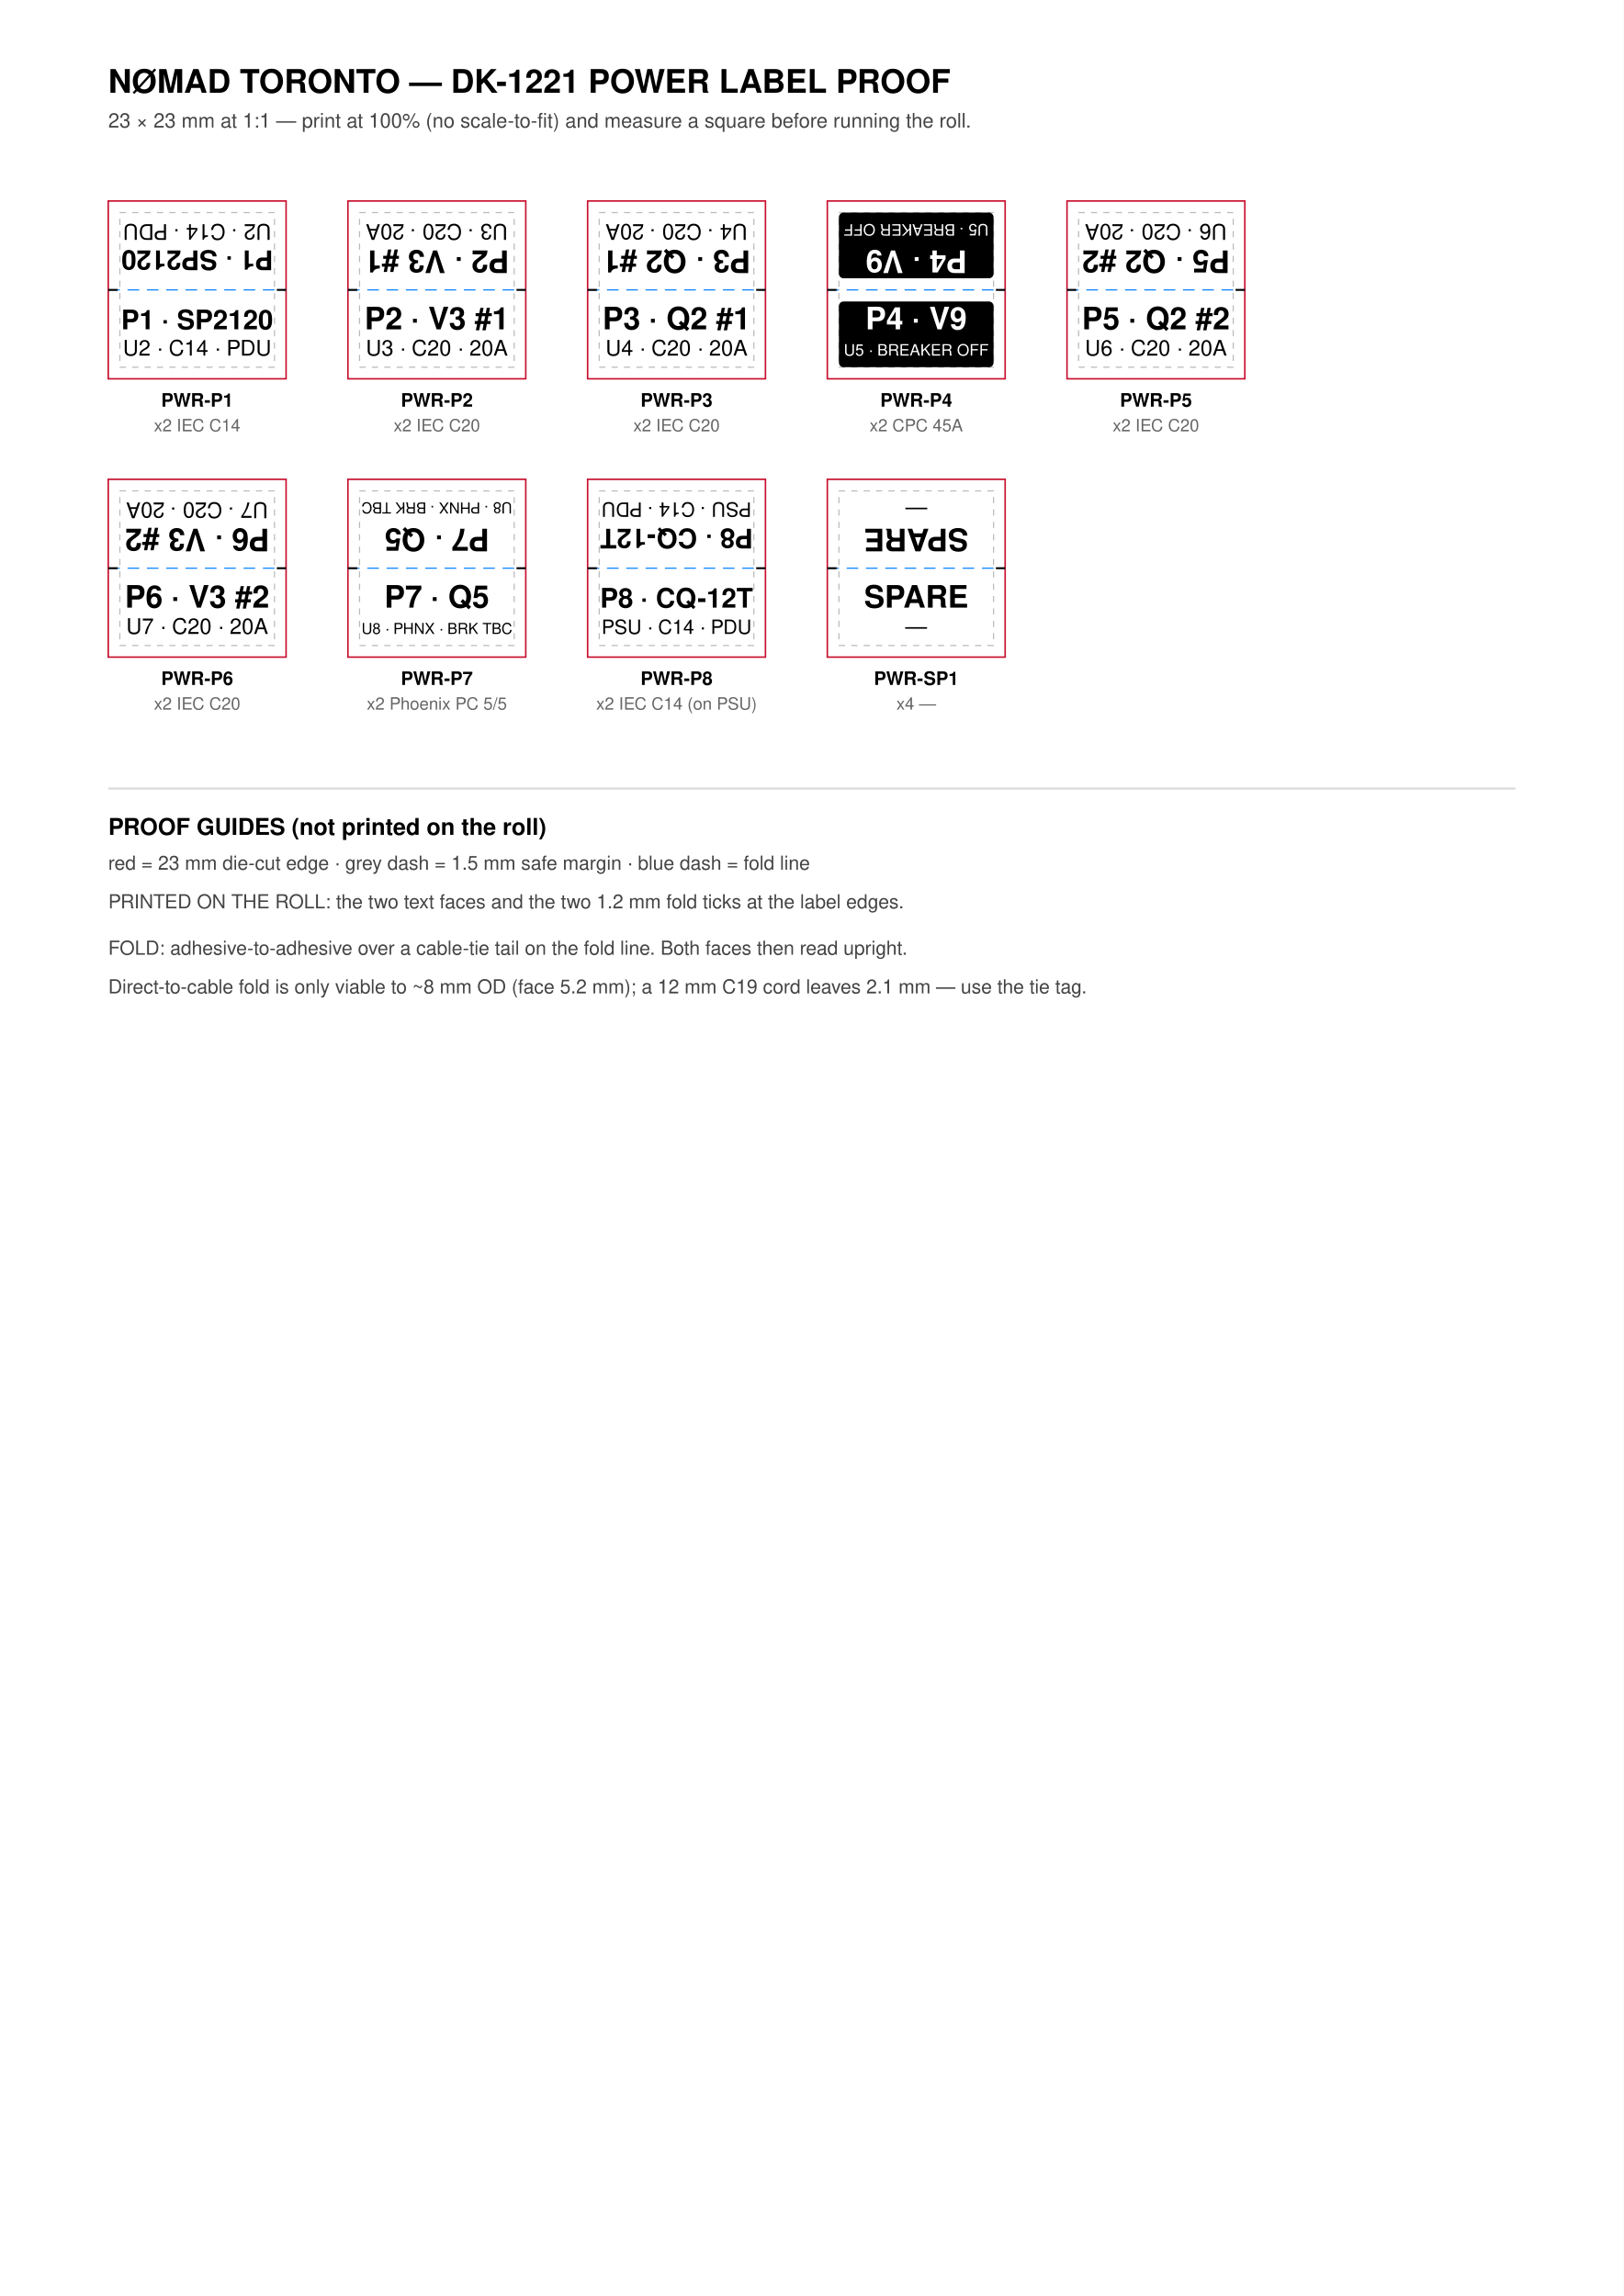
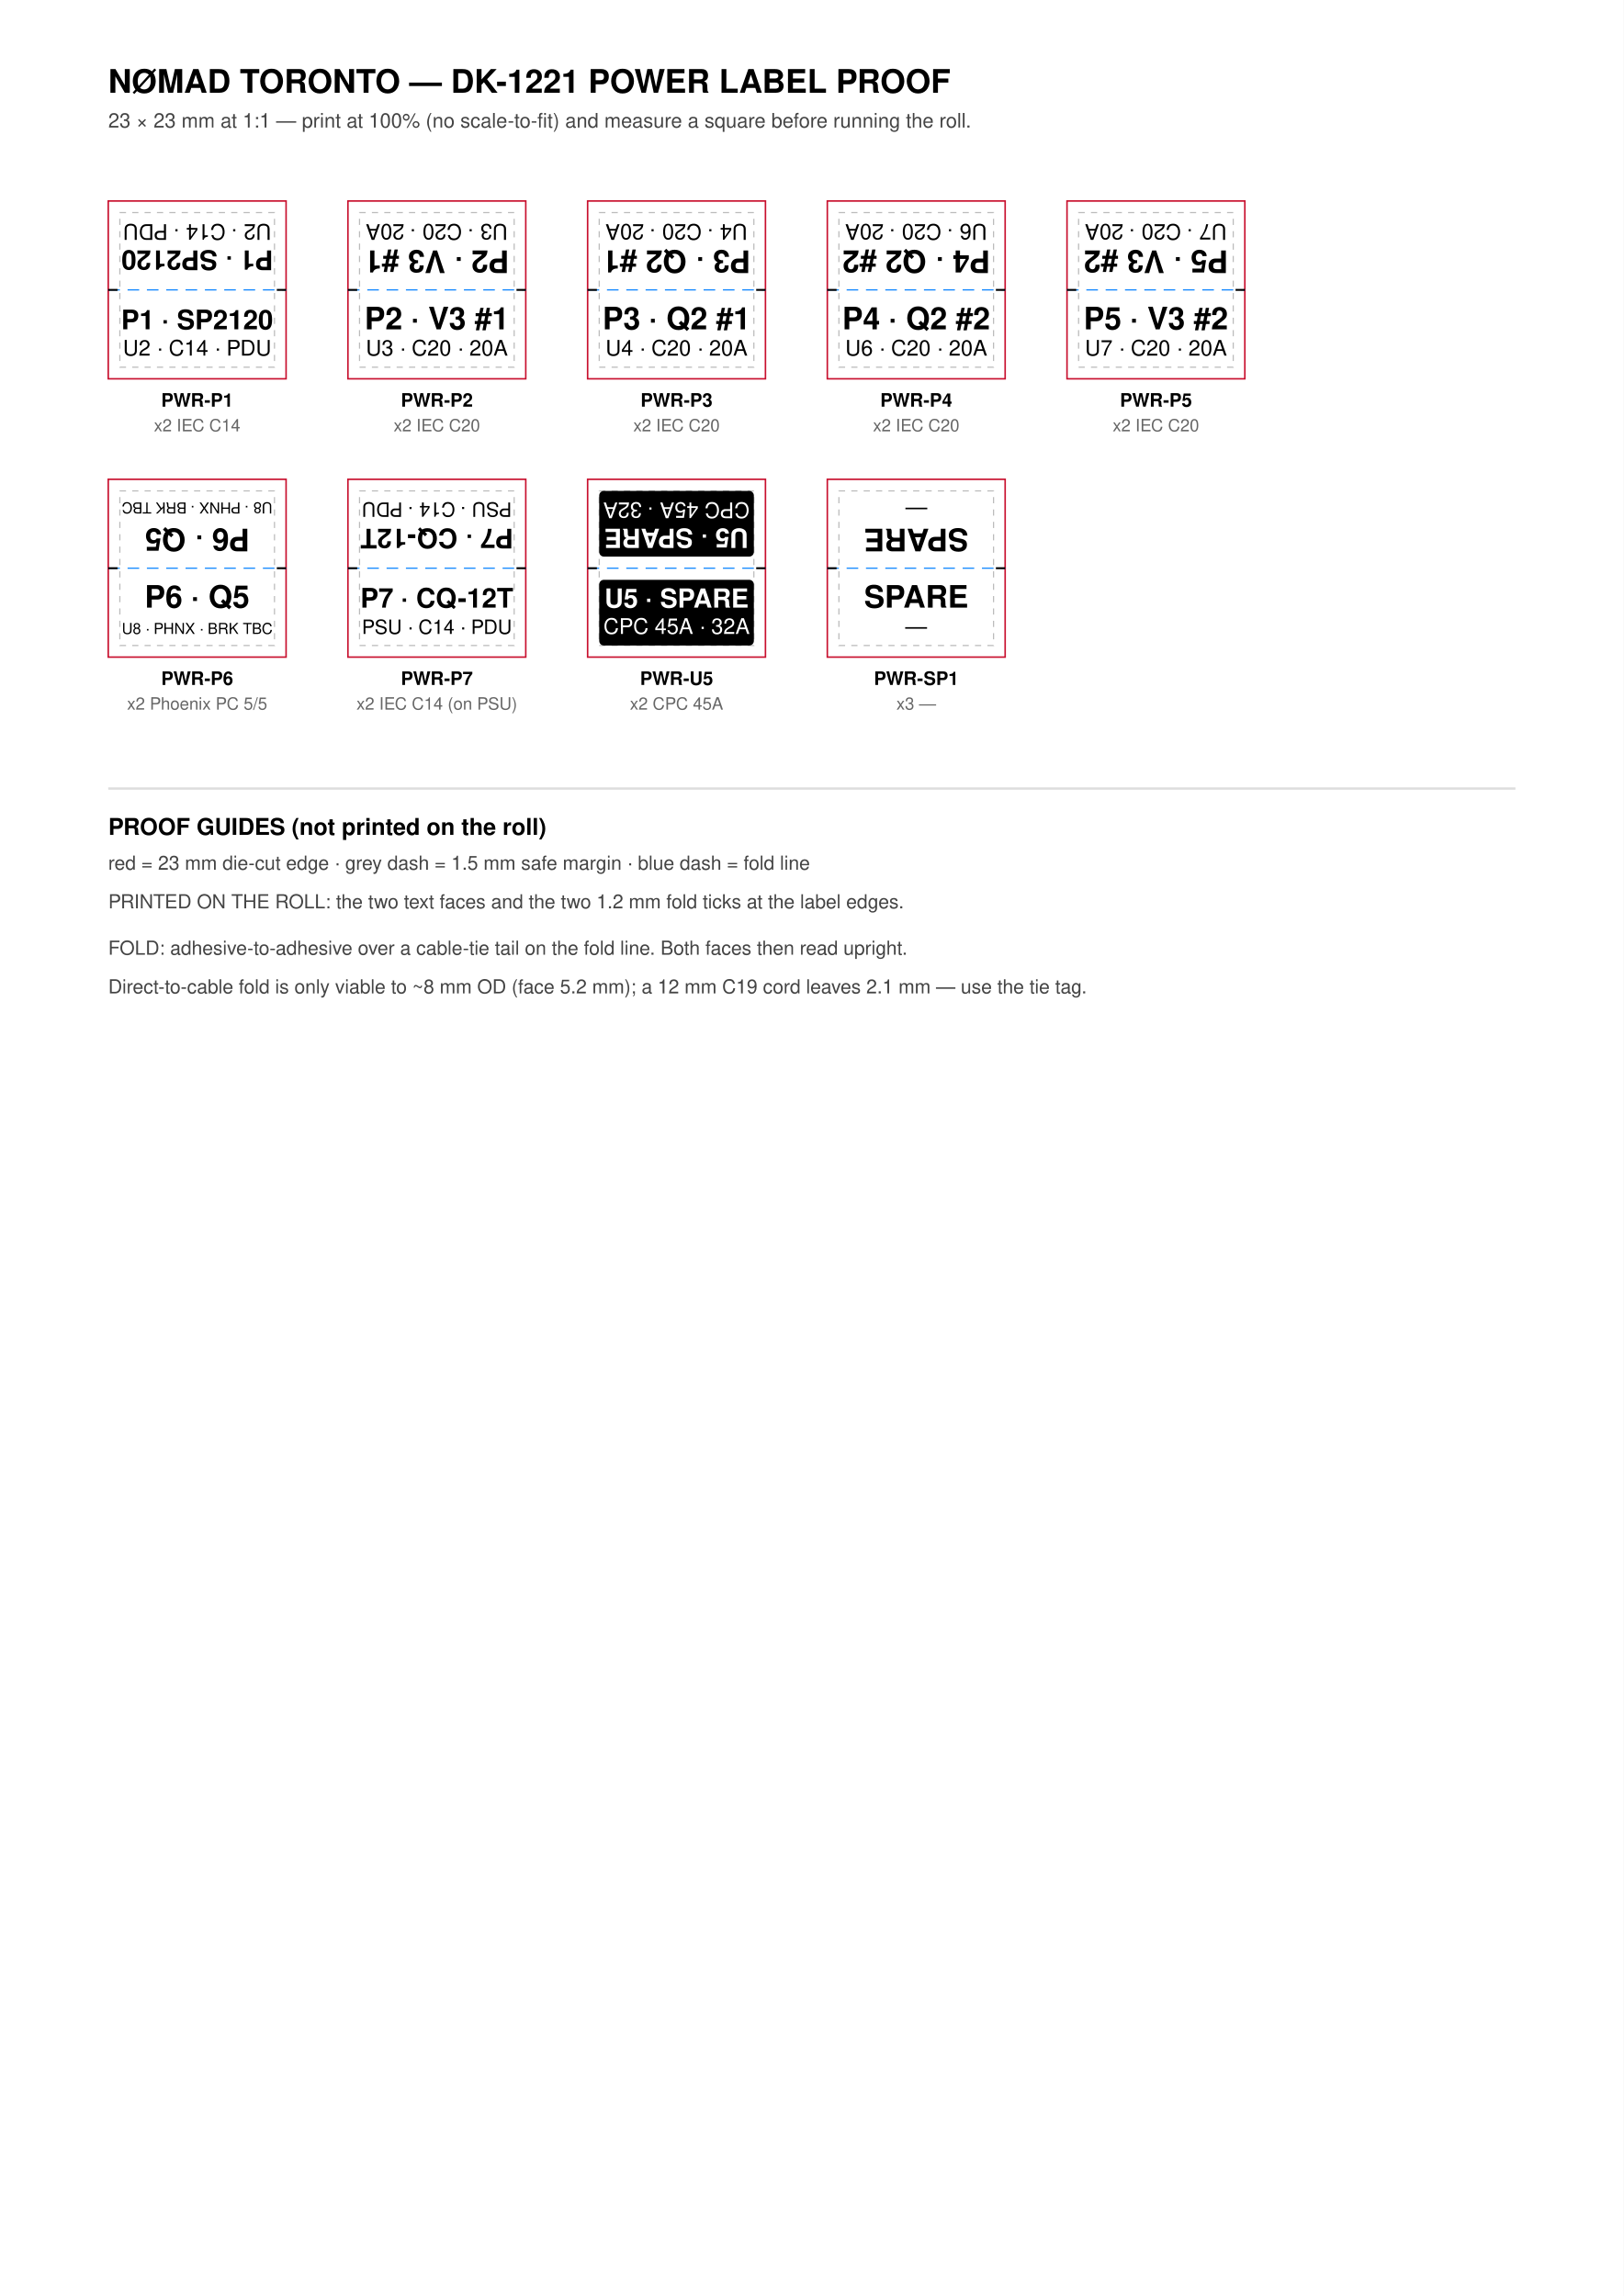
<svg xmlns="http://www.w3.org/2000/svg" width="210.0mm" height="297.0mm" viewBox="0 0 210.0 297.0">
  <rect width="210.0" height="297.0" fill="#fff" />
  <text x="14.00" y="12.00" font-family="Arial Narrow, Liberation Sans Narrow, Helvetica Neue, Helvetica, sans-serif" font-size="4.20" font-weight="bold" fill="#000" text-anchor="start">NØMAD TORONTO — DK-1221 POWER LABEL PROOF</text>
  <text x="14.00" y="16.50" font-family="Arial Narrow, Liberation Sans Narrow, Helvetica Neue, Helvetica, sans-serif" font-size="2.60" font-weight="normal" fill="#444" text-anchor="start">23 × 23 mm at 1:1 — print at 100% (no scale-to-fit) and measure a square before running the roll.</text>
  <g transform="translate(14.00 26.00)">
    <rect width="23.0" height="23.0" fill="none" stroke="#c8102e" stroke-width="0.2" />
    <rect x="1.5" y="1.5" width="20.0" height="20.0" fill="none" stroke="#bbb" stroke-width="0.15" stroke-dasharray="0.8 0.8" />
    <line x1="0" y1="11.5" x2="23.0" y2="11.5" stroke="#0a84ff" stroke-width="0.15" stroke-dasharray="1.5 1" />
    <g>
      <text x="11.50" y="16.60" font-family="Arial Narrow, Liberation Sans Narrow, Helvetica Neue, Helvetica, sans-serif" font-size="3.50" font-weight="bold" fill="#000" text-anchor="middle" textLength="19.85" lengthAdjust="spacingAndGlyphs">P1 · SP2120</text>
      <text x="11.50" y="20.00" font-family="Arial Narrow, Liberation Sans Narrow, Helvetica Neue, Helvetica, sans-serif" font-size="2.80" font-weight="normal" fill="#000" text-anchor="middle" textLength="19.60" lengthAdjust="spacingAndGlyphs">U2 · C14 · PDU</text>
    </g>
    <g transform="rotate(180 11.50 11.50)">
      <text x="11.50" y="16.60" font-family="Arial Narrow, Liberation Sans Narrow, Helvetica Neue, Helvetica, sans-serif" font-size="3.50" font-weight="bold" fill="#000" text-anchor="middle" textLength="19.85" lengthAdjust="spacingAndGlyphs">P1 · SP2120</text>
      <text x="11.50" y="20.00" font-family="Arial Narrow, Liberation Sans Narrow, Helvetica Neue, Helvetica, sans-serif" font-size="2.80" font-weight="normal" fill="#000" text-anchor="middle" textLength="19.60" lengthAdjust="spacingAndGlyphs">U2 · C14 · PDU</text>
    </g>
    <line x1="0" y1="11.50" x2="1.20" y2="11.50" stroke="#000" stroke-width="0.25" />
    <line x1="21.80" y1="11.50" x2="23.00" y2="11.50" stroke="#000" stroke-width="0.25" />
  </g>
  <text x="25.50" y="52.60" font-family="Arial Narrow, Liberation Sans Narrow, Helvetica Neue, Helvetica, sans-serif" font-size="2.40" font-weight="bold" fill="#000" text-anchor="middle">PWR-P1</text>
  <text x="25.50" y="55.80" font-family="Arial Narrow, Liberation Sans Narrow, Helvetica Neue, Helvetica, sans-serif" font-size="2.20" font-weight="normal" fill="#666" text-anchor="middle">x2  IEC C14</text>
  <g transform="translate(45.00 26.00)">
    <rect width="23.0" height="23.0" fill="none" stroke="#c8102e" stroke-width="0.2" />
    <rect x="1.5" y="1.5" width="20.0" height="20.0" fill="none" stroke="#bbb" stroke-width="0.15" stroke-dasharray="0.8 0.8" />
    <line x1="0" y1="11.5" x2="23.0" y2="11.5" stroke="#0a84ff" stroke-width="0.15" stroke-dasharray="1.5 1" />
    <g>
      <text x="11.50" y="16.60" font-family="Arial Narrow, Liberation Sans Narrow, Helvetica Neue, Helvetica, sans-serif" font-size="4.00" font-weight="bold" fill="#000" text-anchor="middle" textLength="18.90" lengthAdjust="spacingAndGlyphs">P2 · V3 #1</text>
      <text x="11.50" y="20.00" font-family="Arial Narrow, Liberation Sans Narrow, Helvetica Neue, Helvetica, sans-serif" font-size="2.80" font-weight="normal" fill="#000" text-anchor="middle" textLength="18.67" lengthAdjust="spacingAndGlyphs">U3 · C20 · 20A</text>
    </g>
    <g transform="rotate(180 11.50 11.50)">
      <text x="11.50" y="16.60" font-family="Arial Narrow, Liberation Sans Narrow, Helvetica Neue, Helvetica, sans-serif" font-size="4.00" font-weight="bold" fill="#000" text-anchor="middle" textLength="18.90" lengthAdjust="spacingAndGlyphs">P2 · V3 #1</text>
      <text x="11.50" y="20.00" font-family="Arial Narrow, Liberation Sans Narrow, Helvetica Neue, Helvetica, sans-serif" font-size="2.80" font-weight="normal" fill="#000" text-anchor="middle" textLength="18.67" lengthAdjust="spacingAndGlyphs">U3 · C20 · 20A</text>
    </g>
    <line x1="0" y1="11.50" x2="1.20" y2="11.50" stroke="#000" stroke-width="0.25" />
    <line x1="21.80" y1="11.50" x2="23.00" y2="11.50" stroke="#000" stroke-width="0.25" />
  </g>
  <text x="56.50" y="52.60" font-family="Arial Narrow, Liberation Sans Narrow, Helvetica Neue, Helvetica, sans-serif" font-size="2.40" font-weight="bold" fill="#000" text-anchor="middle">PWR-P2</text>
  <text x="56.50" y="55.80" font-family="Arial Narrow, Liberation Sans Narrow, Helvetica Neue, Helvetica, sans-serif" font-size="2.20" font-weight="normal" fill="#666" text-anchor="middle">x2  IEC C20</text>
  <g transform="translate(76.00 26.00)">
    <rect width="23.0" height="23.0" fill="none" stroke="#c8102e" stroke-width="0.2" />
    <rect x="1.5" y="1.5" width="20.0" height="20.0" fill="none" stroke="#bbb" stroke-width="0.15" stroke-dasharray="0.8 0.8" />
    <line x1="0" y1="11.5" x2="23.0" y2="11.5" stroke="#0a84ff" stroke-width="0.15" stroke-dasharray="1.5 1" />
    <g>
      <text x="11.50" y="16.60" font-family="Arial Narrow, Liberation Sans Narrow, Helvetica Neue, Helvetica, sans-serif" font-size="4.00" font-weight="bold" fill="#000" text-anchor="middle" textLength="19.34" lengthAdjust="spacingAndGlyphs">P3 · Q2 #1</text>
      <text x="11.50" y="20.00" font-family="Arial Narrow, Liberation Sans Narrow, Helvetica Neue, Helvetica, sans-serif" font-size="2.80" font-weight="normal" fill="#000" text-anchor="middle" textLength="18.67" lengthAdjust="spacingAndGlyphs">U4 · C20 · 20A</text>
    </g>
    <g transform="rotate(180 11.50 11.50)">
      <text x="11.50" y="16.60" font-family="Arial Narrow, Liberation Sans Narrow, Helvetica Neue, Helvetica, sans-serif" font-size="4.00" font-weight="bold" fill="#000" text-anchor="middle" textLength="19.34" lengthAdjust="spacingAndGlyphs">P3 · Q2 #1</text>
      <text x="11.50" y="20.00" font-family="Arial Narrow, Liberation Sans Narrow, Helvetica Neue, Helvetica, sans-serif" font-size="2.80" font-weight="normal" fill="#000" text-anchor="middle" textLength="18.67" lengthAdjust="spacingAndGlyphs">U4 · C20 · 20A</text>
    </g>
    <line x1="0" y1="11.50" x2="1.20" y2="11.50" stroke="#000" stroke-width="0.25" />
    <line x1="21.80" y1="11.50" x2="23.00" y2="11.50" stroke="#000" stroke-width="0.25" />
  </g>
  <text x="87.50" y="52.60" font-family="Arial Narrow, Liberation Sans Narrow, Helvetica Neue, Helvetica, sans-serif" font-size="2.40" font-weight="bold" fill="#000" text-anchor="middle">PWR-P3</text>
  <text x="87.50" y="55.80" font-family="Arial Narrow, Liberation Sans Narrow, Helvetica Neue, Helvetica, sans-serif" font-size="2.20" font-weight="normal" fill="#666" text-anchor="middle">x2  IEC C20</text>
  <g transform="translate(107.00 26.00)">
    <rect width="23.0" height="23.0" fill="none" stroke="#c8102e" stroke-width="0.2" />
    <rect x="1.5" y="1.5" width="20.0" height="20.0" fill="none" stroke="#bbb" stroke-width="0.15" stroke-dasharray="0.8 0.8" />
    <line x1="0" y1="11.5" x2="23.0" y2="11.5" stroke="#0a84ff" stroke-width="0.15" stroke-dasharray="1.5 1" />
    <g>
-       <rect x="1.50" y="13.00" width="20.00" height="8.50" fill="#000" rx="0.6" />
-       <text x="11.50" y="16.60" font-family="Arial Narrow, Liberation Sans Narrow, Helvetica Neue, Helvetica, sans-serif" font-size="4.00" font-weight="bold" fill="#fff" text-anchor="middle" textLength="13.34" lengthAdjust="spacingAndGlyphs">P4 · V9</text>
-       <text x="11.50" y="20.00" font-family="Arial Narrow, Liberation Sans Narrow, Helvetica Neue, Helvetica, sans-serif" font-size="2.05" font-weight="normal" fill="#fff" text-anchor="middle" textLength="18.91" lengthAdjust="spacingAndGlyphs">U5 · BREAKER OFF</text>
+       <text x="11.50" y="16.60" font-family="Arial Narrow, Liberation Sans Narrow, Helvetica Neue, Helvetica, sans-serif" font-size="4.00" font-weight="bold" fill="#000" text-anchor="middle" textLength="19.34" lengthAdjust="spacingAndGlyphs">P4 · Q2 #2</text>
+       <text x="11.50" y="20.00" font-family="Arial Narrow, Liberation Sans Narrow, Helvetica Neue, Helvetica, sans-serif" font-size="2.80" font-weight="normal" fill="#000" text-anchor="middle" textLength="18.67" lengthAdjust="spacingAndGlyphs">U6 · C20 · 20A</text>
    </g>
    <g transform="rotate(180 11.50 11.50)">
-       <rect x="1.50" y="13.00" width="20.00" height="8.50" fill="#000" rx="0.6" />
-       <text x="11.50" y="16.60" font-family="Arial Narrow, Liberation Sans Narrow, Helvetica Neue, Helvetica, sans-serif" font-size="4.00" font-weight="bold" fill="#fff" text-anchor="middle" textLength="13.34" lengthAdjust="spacingAndGlyphs">P4 · V9</text>
-       <text x="11.50" y="20.00" font-family="Arial Narrow, Liberation Sans Narrow, Helvetica Neue, Helvetica, sans-serif" font-size="2.05" font-weight="normal" fill="#fff" text-anchor="middle" textLength="18.91" lengthAdjust="spacingAndGlyphs">U5 · BREAKER OFF</text>
+       <text x="11.50" y="16.60" font-family="Arial Narrow, Liberation Sans Narrow, Helvetica Neue, Helvetica, sans-serif" font-size="4.00" font-weight="bold" fill="#000" text-anchor="middle" textLength="19.34" lengthAdjust="spacingAndGlyphs">P4 · Q2 #2</text>
+       <text x="11.50" y="20.00" font-family="Arial Narrow, Liberation Sans Narrow, Helvetica Neue, Helvetica, sans-serif" font-size="2.80" font-weight="normal" fill="#000" text-anchor="middle" textLength="18.67" lengthAdjust="spacingAndGlyphs">U6 · C20 · 20A</text>
    </g>
    <line x1="0" y1="11.50" x2="1.20" y2="11.50" stroke="#000" stroke-width="0.25" />
    <line x1="21.80" y1="11.50" x2="23.00" y2="11.50" stroke="#000" stroke-width="0.25" />
  </g>
  <text x="118.50" y="52.60" font-family="Arial Narrow, Liberation Sans Narrow, Helvetica Neue, Helvetica, sans-serif" font-size="2.40" font-weight="bold" fill="#000" text-anchor="middle">PWR-P4</text>
-   <text x="118.50" y="55.80" font-family="Arial Narrow, Liberation Sans Narrow, Helvetica Neue, Helvetica, sans-serif" font-size="2.20" font-weight="normal" fill="#666" text-anchor="middle">x2  CPC 45A</text>
+   <text x="118.50" y="55.80" font-family="Arial Narrow, Liberation Sans Narrow, Helvetica Neue, Helvetica, sans-serif" font-size="2.20" font-weight="normal" fill="#666" text-anchor="middle">x2  IEC C20</text>
  <g transform="translate(138.00 26.00)">
    <rect width="23.0" height="23.0" fill="none" stroke="#c8102e" stroke-width="0.2" />
    <rect x="1.5" y="1.5" width="20.0" height="20.0" fill="none" stroke="#bbb" stroke-width="0.15" stroke-dasharray="0.8 0.8" />
    <line x1="0" y1="11.5" x2="23.0" y2="11.5" stroke="#0a84ff" stroke-width="0.15" stroke-dasharray="1.5 1" />
    <g>
-       <text x="11.50" y="16.60" font-family="Arial Narrow, Liberation Sans Narrow, Helvetica Neue, Helvetica, sans-serif" font-size="4.00" font-weight="bold" fill="#000" text-anchor="middle" textLength="19.34" lengthAdjust="spacingAndGlyphs">P5 · Q2 #2</text>
-       <text x="11.50" y="20.00" font-family="Arial Narrow, Liberation Sans Narrow, Helvetica Neue, Helvetica, sans-serif" font-size="2.80" font-weight="normal" fill="#000" text-anchor="middle" textLength="18.67" lengthAdjust="spacingAndGlyphs">U6 · C20 · 20A</text>
+       <text x="11.50" y="16.60" font-family="Arial Narrow, Liberation Sans Narrow, Helvetica Neue, Helvetica, sans-serif" font-size="4.00" font-weight="bold" fill="#000" text-anchor="middle" textLength="18.90" lengthAdjust="spacingAndGlyphs">P5 · V3 #2</text>
+       <text x="11.50" y="20.00" font-family="Arial Narrow, Liberation Sans Narrow, Helvetica Neue, Helvetica, sans-serif" font-size="2.80" font-weight="normal" fill="#000" text-anchor="middle" textLength="18.67" lengthAdjust="spacingAndGlyphs">U7 · C20 · 20A</text>
    </g>
    <g transform="rotate(180 11.50 11.50)">
-       <text x="11.50" y="16.60" font-family="Arial Narrow, Liberation Sans Narrow, Helvetica Neue, Helvetica, sans-serif" font-size="4.00" font-weight="bold" fill="#000" text-anchor="middle" textLength="19.34" lengthAdjust="spacingAndGlyphs">P5 · Q2 #2</text>
-       <text x="11.50" y="20.00" font-family="Arial Narrow, Liberation Sans Narrow, Helvetica Neue, Helvetica, sans-serif" font-size="2.80" font-weight="normal" fill="#000" text-anchor="middle" textLength="18.67" lengthAdjust="spacingAndGlyphs">U6 · C20 · 20A</text>
+       <text x="11.50" y="16.60" font-family="Arial Narrow, Liberation Sans Narrow, Helvetica Neue, Helvetica, sans-serif" font-size="4.00" font-weight="bold" fill="#000" text-anchor="middle" textLength="18.90" lengthAdjust="spacingAndGlyphs">P5 · V3 #2</text>
+       <text x="11.50" y="20.00" font-family="Arial Narrow, Liberation Sans Narrow, Helvetica Neue, Helvetica, sans-serif" font-size="2.80" font-weight="normal" fill="#000" text-anchor="middle" textLength="18.67" lengthAdjust="spacingAndGlyphs">U7 · C20 · 20A</text>
    </g>
    <line x1="0" y1="11.50" x2="1.20" y2="11.50" stroke="#000" stroke-width="0.25" />
    <line x1="21.80" y1="11.50" x2="23.00" y2="11.50" stroke="#000" stroke-width="0.25" />
  </g>
  <text x="149.50" y="52.60" font-family="Arial Narrow, Liberation Sans Narrow, Helvetica Neue, Helvetica, sans-serif" font-size="2.40" font-weight="bold" fill="#000" text-anchor="middle">PWR-P5</text>
  <text x="149.50" y="55.80" font-family="Arial Narrow, Liberation Sans Narrow, Helvetica Neue, Helvetica, sans-serif" font-size="2.20" font-weight="normal" fill="#666" text-anchor="middle">x2  IEC C20</text>
  <g transform="translate(14.00 62.00)">
    <rect width="23.0" height="23.0" fill="none" stroke="#c8102e" stroke-width="0.2" />
    <rect x="1.5" y="1.5" width="20.0" height="20.0" fill="none" stroke="#bbb" stroke-width="0.15" stroke-dasharray="0.8 0.8" />
    <line x1="0" y1="11.5" x2="23.0" y2="11.5" stroke="#0a84ff" stroke-width="0.15" stroke-dasharray="1.5 1" />
    <g>
-       <text x="11.50" y="16.60" font-family="Arial Narrow, Liberation Sans Narrow, Helvetica Neue, Helvetica, sans-serif" font-size="4.00" font-weight="bold" fill="#000" text-anchor="middle" textLength="18.90" lengthAdjust="spacingAndGlyphs">P6 · V3 #2</text>
-       <text x="11.50" y="20.00" font-family="Arial Narrow, Liberation Sans Narrow, Helvetica Neue, Helvetica, sans-serif" font-size="2.80" font-weight="normal" fill="#000" text-anchor="middle" textLength="18.67" lengthAdjust="spacingAndGlyphs">U7 · C20 · 20A</text>
+       <text x="11.50" y="16.60" font-family="Arial Narrow, Liberation Sans Narrow, Helvetica Neue, Helvetica, sans-serif" font-size="4.00" font-weight="bold" fill="#000" text-anchor="middle" textLength="13.78" lengthAdjust="spacingAndGlyphs">P6 · Q5</text>
+       <text x="11.50" y="20.00" font-family="Arial Narrow, Liberation Sans Narrow, Helvetica Neue, Helvetica, sans-serif" font-size="1.95" font-weight="normal" fill="#000" text-anchor="middle" textLength="19.79" lengthAdjust="spacingAndGlyphs">U8 · PHNX · BRK TBC</text>
    </g>
    <g transform="rotate(180 11.50 11.50)">
-       <text x="11.50" y="16.60" font-family="Arial Narrow, Liberation Sans Narrow, Helvetica Neue, Helvetica, sans-serif" font-size="4.00" font-weight="bold" fill="#000" text-anchor="middle" textLength="18.90" lengthAdjust="spacingAndGlyphs">P6 · V3 #2</text>
-       <text x="11.50" y="20.00" font-family="Arial Narrow, Liberation Sans Narrow, Helvetica Neue, Helvetica, sans-serif" font-size="2.80" font-weight="normal" fill="#000" text-anchor="middle" textLength="18.67" lengthAdjust="spacingAndGlyphs">U7 · C20 · 20A</text>
+       <text x="11.50" y="16.60" font-family="Arial Narrow, Liberation Sans Narrow, Helvetica Neue, Helvetica, sans-serif" font-size="4.00" font-weight="bold" fill="#000" text-anchor="middle" textLength="13.78" lengthAdjust="spacingAndGlyphs">P6 · Q5</text>
+       <text x="11.50" y="20.00" font-family="Arial Narrow, Liberation Sans Narrow, Helvetica Neue, Helvetica, sans-serif" font-size="1.95" font-weight="normal" fill="#000" text-anchor="middle" textLength="19.79" lengthAdjust="spacingAndGlyphs">U8 · PHNX · BRK TBC</text>
    </g>
    <line x1="0" y1="11.50" x2="1.20" y2="11.50" stroke="#000" stroke-width="0.25" />
    <line x1="21.80" y1="11.50" x2="23.00" y2="11.50" stroke="#000" stroke-width="0.25" />
  </g>
  <text x="25.50" y="88.60" font-family="Arial Narrow, Liberation Sans Narrow, Helvetica Neue, Helvetica, sans-serif" font-size="2.40" font-weight="bold" fill="#000" text-anchor="middle">PWR-P6</text>
-   <text x="25.50" y="91.80" font-family="Arial Narrow, Liberation Sans Narrow, Helvetica Neue, Helvetica, sans-serif" font-size="2.20" font-weight="normal" fill="#666" text-anchor="middle">x2  IEC C20</text>
+   <text x="25.50" y="91.80" font-family="Arial Narrow, Liberation Sans Narrow, Helvetica Neue, Helvetica, sans-serif" font-size="2.20" font-weight="normal" fill="#666" text-anchor="middle">x2  Phoenix PC 5/5</text>
  <g transform="translate(45.00 62.00)">
    <rect width="23.0" height="23.0" fill="none" stroke="#c8102e" stroke-width="0.2" />
    <rect x="1.5" y="1.5" width="20.0" height="20.0" fill="none" stroke="#bbb" stroke-width="0.15" stroke-dasharray="0.8 0.8" />
    <line x1="0" y1="11.5" x2="23.0" y2="11.5" stroke="#0a84ff" stroke-width="0.15" stroke-dasharray="1.5 1" />
    <g>
-       <text x="11.50" y="16.60" font-family="Arial Narrow, Liberation Sans Narrow, Helvetica Neue, Helvetica, sans-serif" font-size="4.00" font-weight="bold" fill="#000" text-anchor="middle" textLength="13.78" lengthAdjust="spacingAndGlyphs">P7 · Q5</text>
-       <text x="11.50" y="20.00" font-family="Arial Narrow, Liberation Sans Narrow, Helvetica Neue, Helvetica, sans-serif" font-size="1.95" font-weight="normal" fill="#000" text-anchor="middle" textLength="19.79" lengthAdjust="spacingAndGlyphs">U8 · PHNX · BRK TBC</text>
+       <text x="11.50" y="16.60" font-family="Arial Narrow, Liberation Sans Narrow, Helvetica Neue, Helvetica, sans-serif" font-size="3.50" font-weight="bold" fill="#000" text-anchor="middle" textLength="19.84" lengthAdjust="spacingAndGlyphs">P7 · CQ-12T</text>
+       <text x="11.50" y="20.00" font-family="Arial Narrow, Liberation Sans Narrow, Helvetica Neue, Helvetica, sans-serif" font-size="2.55" font-weight="normal" fill="#000" text-anchor="middle" textLength="19.84" lengthAdjust="spacingAndGlyphs">PSU · C14 · PDU</text>
    </g>
    <g transform="rotate(180 11.50 11.50)">
-       <text x="11.50" y="16.60" font-family="Arial Narrow, Liberation Sans Narrow, Helvetica Neue, Helvetica, sans-serif" font-size="4.00" font-weight="bold" fill="#000" text-anchor="middle" textLength="13.78" lengthAdjust="spacingAndGlyphs">P7 · Q5</text>
-       <text x="11.50" y="20.00" font-family="Arial Narrow, Liberation Sans Narrow, Helvetica Neue, Helvetica, sans-serif" font-size="1.95" font-weight="normal" fill="#000" text-anchor="middle" textLength="19.79" lengthAdjust="spacingAndGlyphs">U8 · PHNX · BRK TBC</text>
+       <text x="11.50" y="16.60" font-family="Arial Narrow, Liberation Sans Narrow, Helvetica Neue, Helvetica, sans-serif" font-size="3.50" font-weight="bold" fill="#000" text-anchor="middle" textLength="19.84" lengthAdjust="spacingAndGlyphs">P7 · CQ-12T</text>
+       <text x="11.50" y="20.00" font-family="Arial Narrow, Liberation Sans Narrow, Helvetica Neue, Helvetica, sans-serif" font-size="2.55" font-weight="normal" fill="#000" text-anchor="middle" textLength="19.84" lengthAdjust="spacingAndGlyphs">PSU · C14 · PDU</text>
    </g>
    <line x1="0" y1="11.50" x2="1.20" y2="11.50" stroke="#000" stroke-width="0.25" />
    <line x1="21.80" y1="11.50" x2="23.00" y2="11.50" stroke="#000" stroke-width="0.25" />
  </g>
  <text x="56.50" y="88.60" font-family="Arial Narrow, Liberation Sans Narrow, Helvetica Neue, Helvetica, sans-serif" font-size="2.40" font-weight="bold" fill="#000" text-anchor="middle">PWR-P7</text>
-   <text x="56.50" y="91.80" font-family="Arial Narrow, Liberation Sans Narrow, Helvetica Neue, Helvetica, sans-serif" font-size="2.20" font-weight="normal" fill="#666" text-anchor="middle">x2  Phoenix PC 5/5</text>
+   <text x="56.50" y="91.80" font-family="Arial Narrow, Liberation Sans Narrow, Helvetica Neue, Helvetica, sans-serif" font-size="2.20" font-weight="normal" fill="#666" text-anchor="middle">x2  IEC C14 (on PSU)</text>
  <g transform="translate(76.00 62.00)">
    <rect width="23.0" height="23.0" fill="none" stroke="#c8102e" stroke-width="0.2" />
    <rect x="1.5" y="1.5" width="20.0" height="20.0" fill="none" stroke="#bbb" stroke-width="0.15" stroke-dasharray="0.8 0.8" />
    <line x1="0" y1="11.5" x2="23.0" y2="11.5" stroke="#0a84ff" stroke-width="0.15" stroke-dasharray="1.5 1" />
    <g>
-       <text x="11.50" y="16.60" font-family="Arial Narrow, Liberation Sans Narrow, Helvetica Neue, Helvetica, sans-serif" font-size="3.50" font-weight="bold" fill="#000" text-anchor="middle" textLength="19.84" lengthAdjust="spacingAndGlyphs">P8 · CQ-12T</text>
-       <text x="11.50" y="20.00" font-family="Arial Narrow, Liberation Sans Narrow, Helvetica Neue, Helvetica, sans-serif" font-size="2.55" font-weight="normal" fill="#000" text-anchor="middle" textLength="19.84" lengthAdjust="spacingAndGlyphs">PSU · C14 · PDU</text>
+       <rect x="1.50" y="13.00" width="20.00" height="8.50" fill="#000" rx="0.6" />
+       <text x="11.50" y="16.60" font-family="Arial Narrow, Liberation Sans Narrow, Helvetica Neue, Helvetica, sans-serif" font-size="3.40" font-weight="bold" fill="#fff" text-anchor="middle" textLength="18.83" lengthAdjust="spacingAndGlyphs">U5 · SPARE</text>
+       <text x="11.50" y="20.00" font-family="Arial Narrow, Liberation Sans Narrow, Helvetica Neue, Helvetica, sans-serif" font-size="2.80" font-weight="normal" fill="#fff" text-anchor="middle" textLength="18.99" lengthAdjust="spacingAndGlyphs">CPC 45A · 32A</text>
    </g>
    <g transform="rotate(180 11.50 11.50)">
-       <text x="11.50" y="16.60" font-family="Arial Narrow, Liberation Sans Narrow, Helvetica Neue, Helvetica, sans-serif" font-size="3.50" font-weight="bold" fill="#000" text-anchor="middle" textLength="19.84" lengthAdjust="spacingAndGlyphs">P8 · CQ-12T</text>
-       <text x="11.50" y="20.00" font-family="Arial Narrow, Liberation Sans Narrow, Helvetica Neue, Helvetica, sans-serif" font-size="2.55" font-weight="normal" fill="#000" text-anchor="middle" textLength="19.84" lengthAdjust="spacingAndGlyphs">PSU · C14 · PDU</text>
+       <rect x="1.50" y="13.00" width="20.00" height="8.50" fill="#000" rx="0.6" />
+       <text x="11.50" y="16.60" font-family="Arial Narrow, Liberation Sans Narrow, Helvetica Neue, Helvetica, sans-serif" font-size="3.40" font-weight="bold" fill="#fff" text-anchor="middle" textLength="18.83" lengthAdjust="spacingAndGlyphs">U5 · SPARE</text>
+       <text x="11.50" y="20.00" font-family="Arial Narrow, Liberation Sans Narrow, Helvetica Neue, Helvetica, sans-serif" font-size="2.80" font-weight="normal" fill="#fff" text-anchor="middle" textLength="18.99" lengthAdjust="spacingAndGlyphs">CPC 45A · 32A</text>
    </g>
    <line x1="0" y1="11.50" x2="1.20" y2="11.50" stroke="#000" stroke-width="0.25" />
    <line x1="21.80" y1="11.50" x2="23.00" y2="11.50" stroke="#000" stroke-width="0.25" />
  </g>
-   <text x="87.50" y="88.60" font-family="Arial Narrow, Liberation Sans Narrow, Helvetica Neue, Helvetica, sans-serif" font-size="2.40" font-weight="bold" fill="#000" text-anchor="middle">PWR-P8</text>
-   <text x="87.50" y="91.80" font-family="Arial Narrow, Liberation Sans Narrow, Helvetica Neue, Helvetica, sans-serif" font-size="2.20" font-weight="normal" fill="#666" text-anchor="middle">x2  IEC C14 (on PSU)</text>
+   <text x="87.50" y="88.60" font-family="Arial Narrow, Liberation Sans Narrow, Helvetica Neue, Helvetica, sans-serif" font-size="2.40" font-weight="bold" fill="#000" text-anchor="middle">PWR-U5</text>
+   <text x="87.50" y="91.80" font-family="Arial Narrow, Liberation Sans Narrow, Helvetica Neue, Helvetica, sans-serif" font-size="2.20" font-weight="normal" fill="#666" text-anchor="middle">x2  CPC 45A</text>
  <g transform="translate(107.00 62.00)">
    <rect width="23.0" height="23.0" fill="none" stroke="#c8102e" stroke-width="0.2" />
    <rect x="1.5" y="1.5" width="20.0" height="20.0" fill="none" stroke="#bbb" stroke-width="0.15" stroke-dasharray="0.8 0.8" />
    <line x1="0" y1="11.5" x2="23.0" y2="11.5" stroke="#0a84ff" stroke-width="0.15" stroke-dasharray="1.5 1" />
    <g>
      <text x="11.50" y="16.60" font-family="Arial Narrow, Liberation Sans Narrow, Helvetica Neue, Helvetica, sans-serif" font-size="4.00" font-weight="bold" fill="#000" text-anchor="middle" textLength="13.48" lengthAdjust="spacingAndGlyphs">SPARE</text>
      <text x="11.50" y="20.00" font-family="Arial Narrow, Liberation Sans Narrow, Helvetica Neue, Helvetica, sans-serif" font-size="2.80" font-weight="normal" fill="#000" text-anchor="middle" textLength="2.80" lengthAdjust="spacingAndGlyphs">—</text>
    </g>
    <g transform="rotate(180 11.50 11.50)">
      <text x="11.50" y="16.60" font-family="Arial Narrow, Liberation Sans Narrow, Helvetica Neue, Helvetica, sans-serif" font-size="4.00" font-weight="bold" fill="#000" text-anchor="middle" textLength="13.48" lengthAdjust="spacingAndGlyphs">SPARE</text>
      <text x="11.50" y="20.00" font-family="Arial Narrow, Liberation Sans Narrow, Helvetica Neue, Helvetica, sans-serif" font-size="2.80" font-weight="normal" fill="#000" text-anchor="middle" textLength="2.80" lengthAdjust="spacingAndGlyphs">—</text>
    </g>
    <line x1="0" y1="11.50" x2="1.20" y2="11.50" stroke="#000" stroke-width="0.25" />
    <line x1="21.80" y1="11.50" x2="23.00" y2="11.50" stroke="#000" stroke-width="0.25" />
  </g>
  <text x="118.50" y="88.60" font-family="Arial Narrow, Liberation Sans Narrow, Helvetica Neue, Helvetica, sans-serif" font-size="2.40" font-weight="bold" fill="#000" text-anchor="middle">PWR-SP1</text>
-   <text x="118.50" y="91.80" font-family="Arial Narrow, Liberation Sans Narrow, Helvetica Neue, Helvetica, sans-serif" font-size="2.20" font-weight="normal" fill="#666" text-anchor="middle">x4  —</text>
+   <text x="118.50" y="91.80" font-family="Arial Narrow, Liberation Sans Narrow, Helvetica Neue, Helvetica, sans-serif" font-size="2.20" font-weight="normal" fill="#666" text-anchor="middle">x3  —</text>
  <line x1="14.0" y1="102.00" x2="196.0" y2="102.00" stroke="#ddd" stroke-width="0.3" />
  <text x="14.00" y="108.00" font-family="Arial Narrow, Liberation Sans Narrow, Helvetica Neue, Helvetica, sans-serif" font-size="3.00" font-weight="bold" fill="#000" text-anchor="start">PROOF GUIDES (not printed on the roll)</text>
  <text x="14.00" y="112.50" font-family="Arial Narrow, Liberation Sans Narrow, Helvetica Neue, Helvetica, sans-serif" font-size="2.50" font-weight="normal" fill="#444" text-anchor="start">red = 23 mm die-cut edge   ·   grey dash = 1.5 mm safe margin   ·   blue dash = fold line</text>
  <text x="14.00" y="117.50" font-family="Arial Narrow, Liberation Sans Narrow, Helvetica Neue, Helvetica, sans-serif" font-size="2.50" font-weight="normal" fill="#444" text-anchor="start">PRINTED ON THE ROLL: the two text faces and the two 1.2 mm fold ticks at the label edges.</text>
  <text x="14.00" y="123.50" font-family="Arial Narrow, Liberation Sans Narrow, Helvetica Neue, Helvetica, sans-serif" font-size="2.50" font-weight="normal" fill="#444" text-anchor="start">FOLD: adhesive-to-adhesive over a cable-tie tail on the fold line. Both faces then read upright.</text>
  <text x="14.00" y="128.50" font-family="Arial Narrow, Liberation Sans Narrow, Helvetica Neue, Helvetica, sans-serif" font-size="2.50" font-weight="normal" fill="#444" text-anchor="start">Direct-to-cable fold is only viable to ~8 mm OD (face 5.2 mm); a 12 mm C19 cord leaves 2.1 mm — use the tie tag.</text>
</svg>
